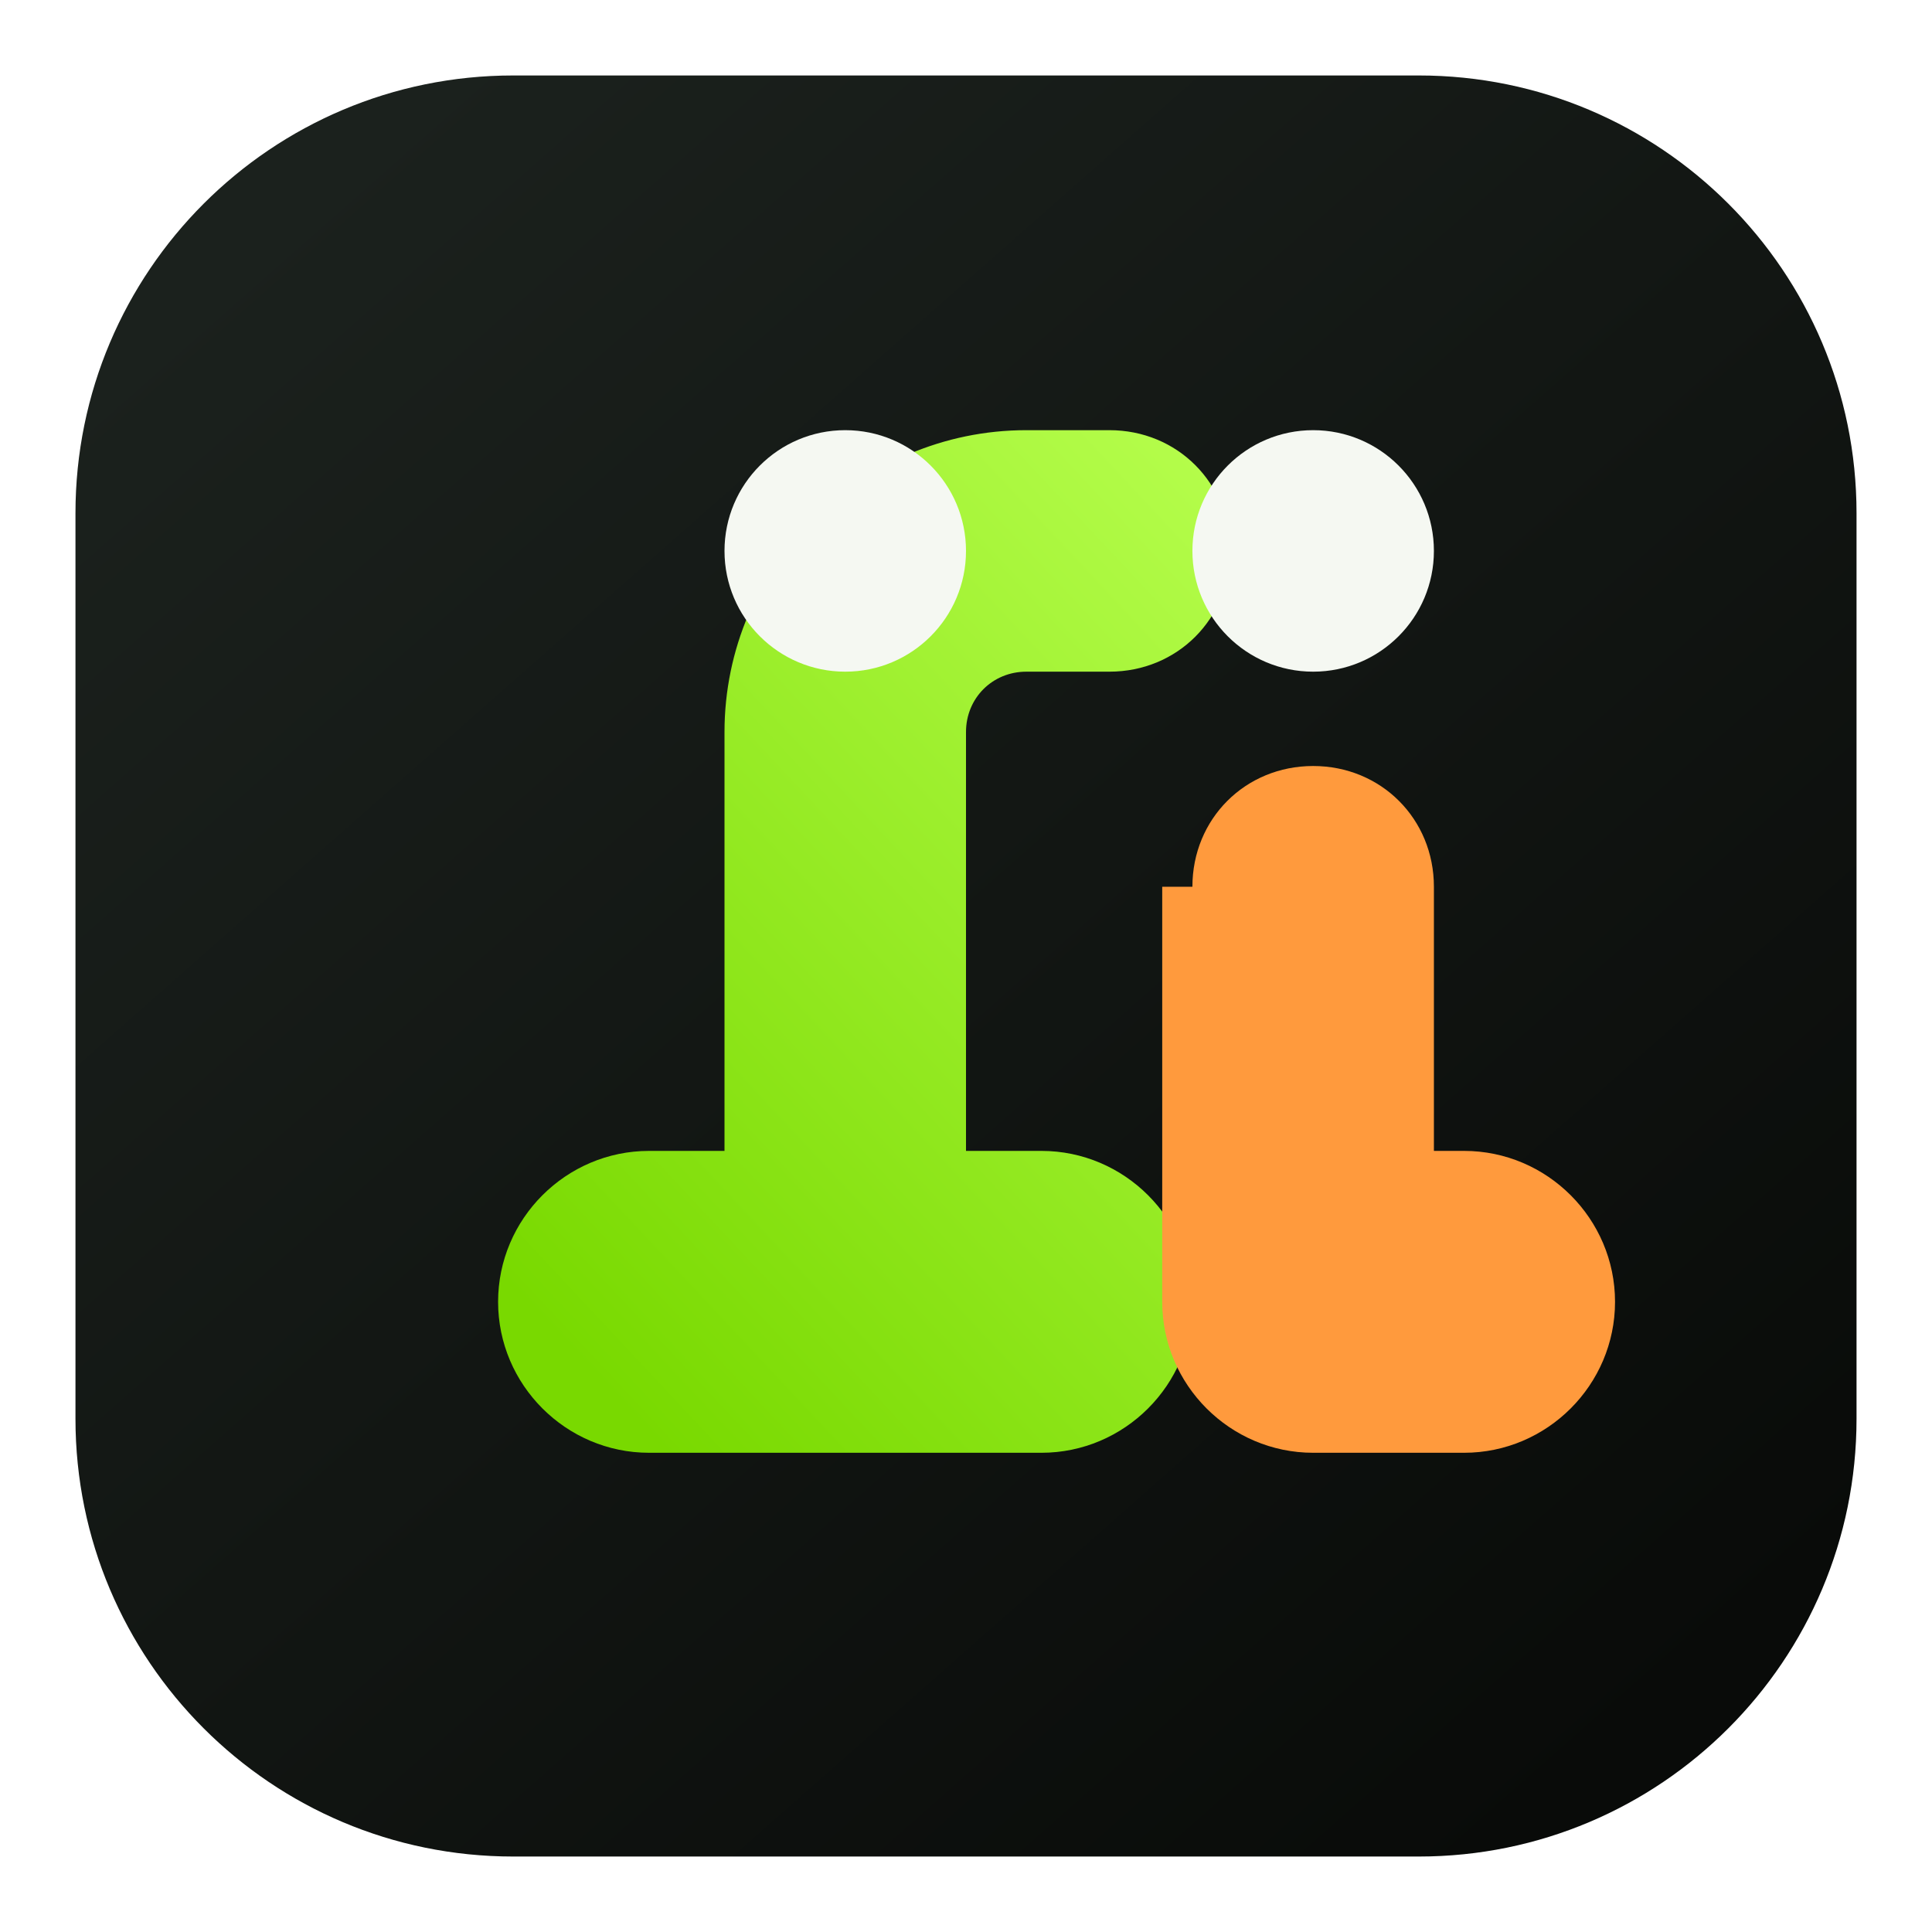
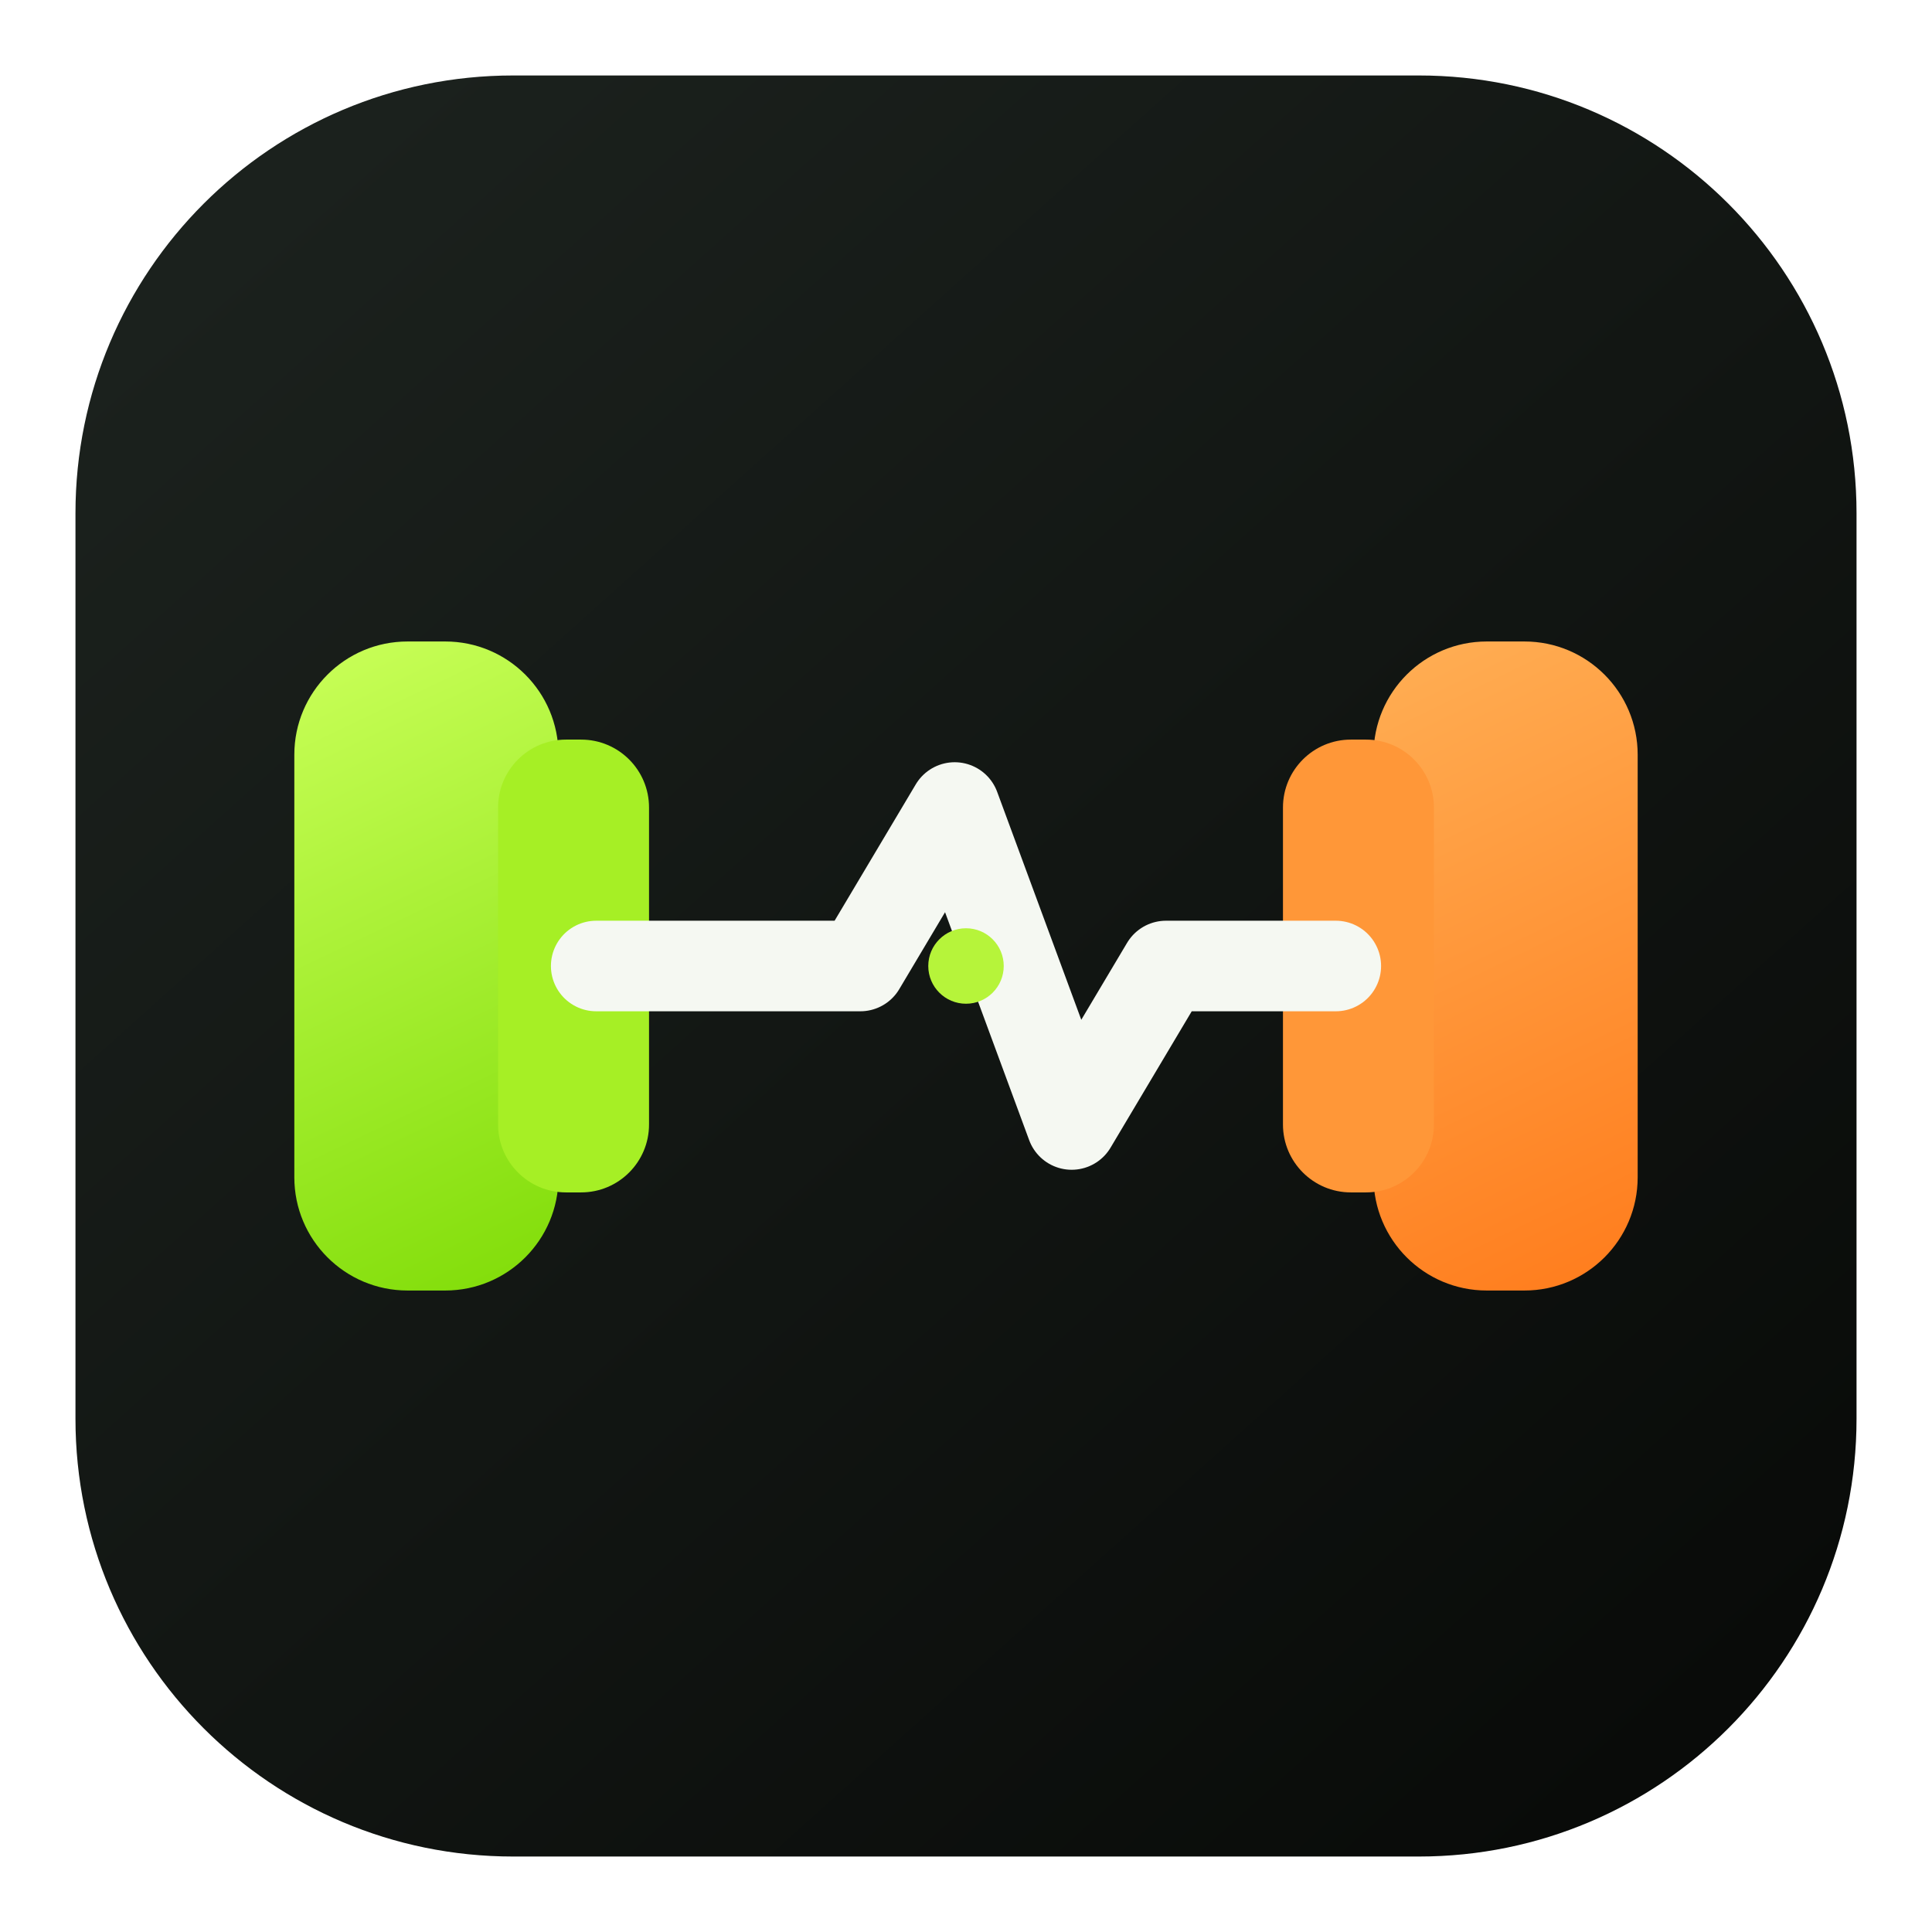
<svg xmlns="http://www.w3.org/2000/svg" viewBox="0 0 512 512" role="img" aria-labelledby="title desc">
  <defs>
-     <linearGradient id="surface" x1="76" y1="52" x2="436" y2="460" gradientUnits="userSpaceOnUse">
+     <linearGradient id="surface" x1="72" y1="52" x2="442" y2="464" gradientUnits="userSpaceOnUse">
      <stop stop-color="#1B211D" />
      <stop offset="1" stop-color="#090B09" />
    </linearGradient>
-     <linearGradient id="accent" x1="142" y1="349" x2="362" y2="143" gradientUnits="userSpaceOnUse">
-       <stop stop-color="#79D900" />
-       <stop offset="1" stop-color="#B8FF4F" />
+     <linearGradient id="lime" x1="84" y1="170" x2="170" y2="350" gradientUnits="userSpaceOnUse">
+       <stop stop-color="#C9FF58" />
+       <stop offset="1" stop-color="#79D900" />
+     </linearGradient>
+     <linearGradient id="orange" x1="342" y1="168" x2="430" y2="350" gradientUnits="userSpaceOnUse">
+       <stop stop-color="#FFB258" />
+       <stop offset="1" stop-color="#FF7A1A" />
    </linearGradient>
  </defs>
  <rect x="20" y="20" width="472" height="472" rx="116" fill="url(#surface)" />
-   <path d="M132 345c0-22 18-40 40-40h20V194c0-44 36-80 80-80h22c18 0 32 14 32 32s-14 32-32 32h-22c-9 0-16 7-16 16v111h20c22 0 40 18 40 40s-18 40-40 40H172c-22 0-40-18-40-40Z" fill="url(#accent)" />
-   <path d="M316 235c0-18 14-32 32-32s32 14 32 32v70h8c22 0 40 18 40 40s-18 40-40 40h-40c-22 0-40-18-40-40V235Z" fill="#FF9A3D" />
-   <circle cx="224" cy="146" r="32" fill="#F5F8F2" />
-   <circle cx="348" cy="146" r="32" fill="#F5F8F2" />
+   <rect x="78" y="170" width="70" height="172" rx="30" fill="url(#lime)" />
+   <rect x="132" y="196" width="40" height="120" rx="18" fill="#A6EF25" />
+   <rect x="364" y="170" width="70" height="172" rx="30" fill="url(#orange)" />
+   <rect x="340" y="196" width="40" height="120" rx="18" fill="#FF9738" />
+   <path d="M158 256h70l25-42 31 84 25-42h45" fill="none" stroke="#F5F8F2" stroke-width="24" stroke-linecap="round" stroke-linejoin="round" />
+   <circle cx="256" cy="256" r="10" fill="#B6F43A" />
</svg>
